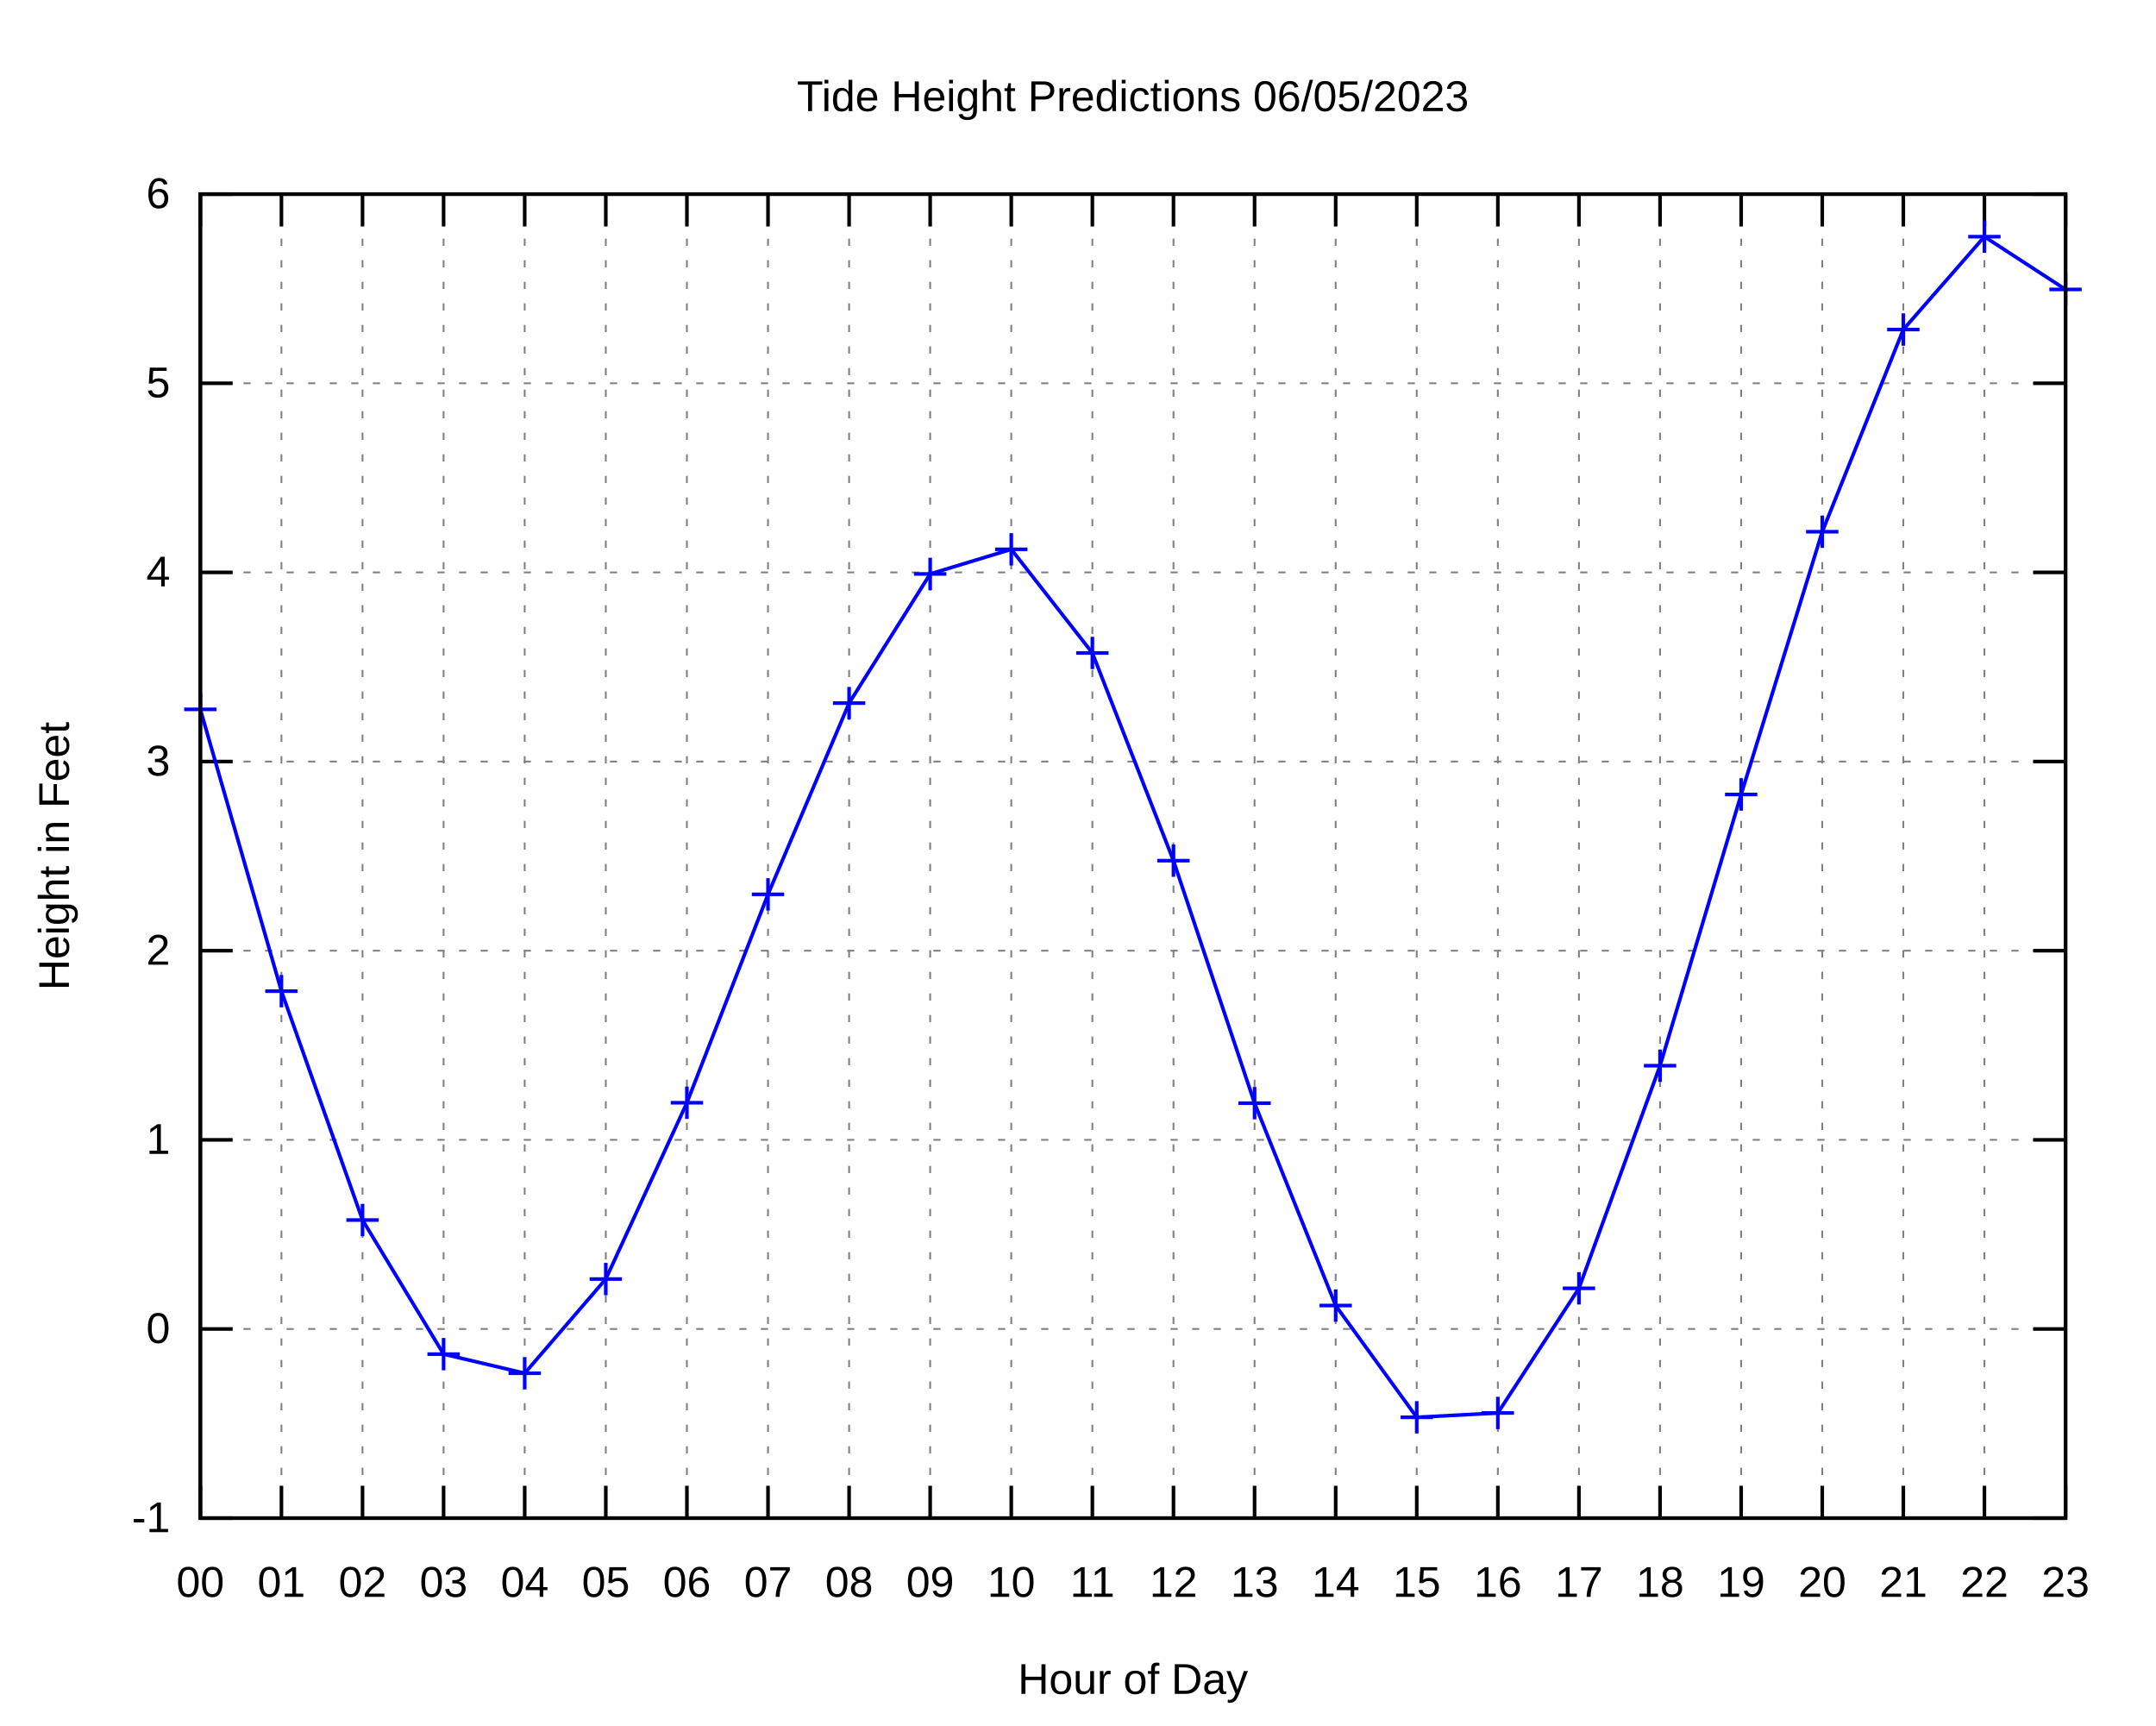
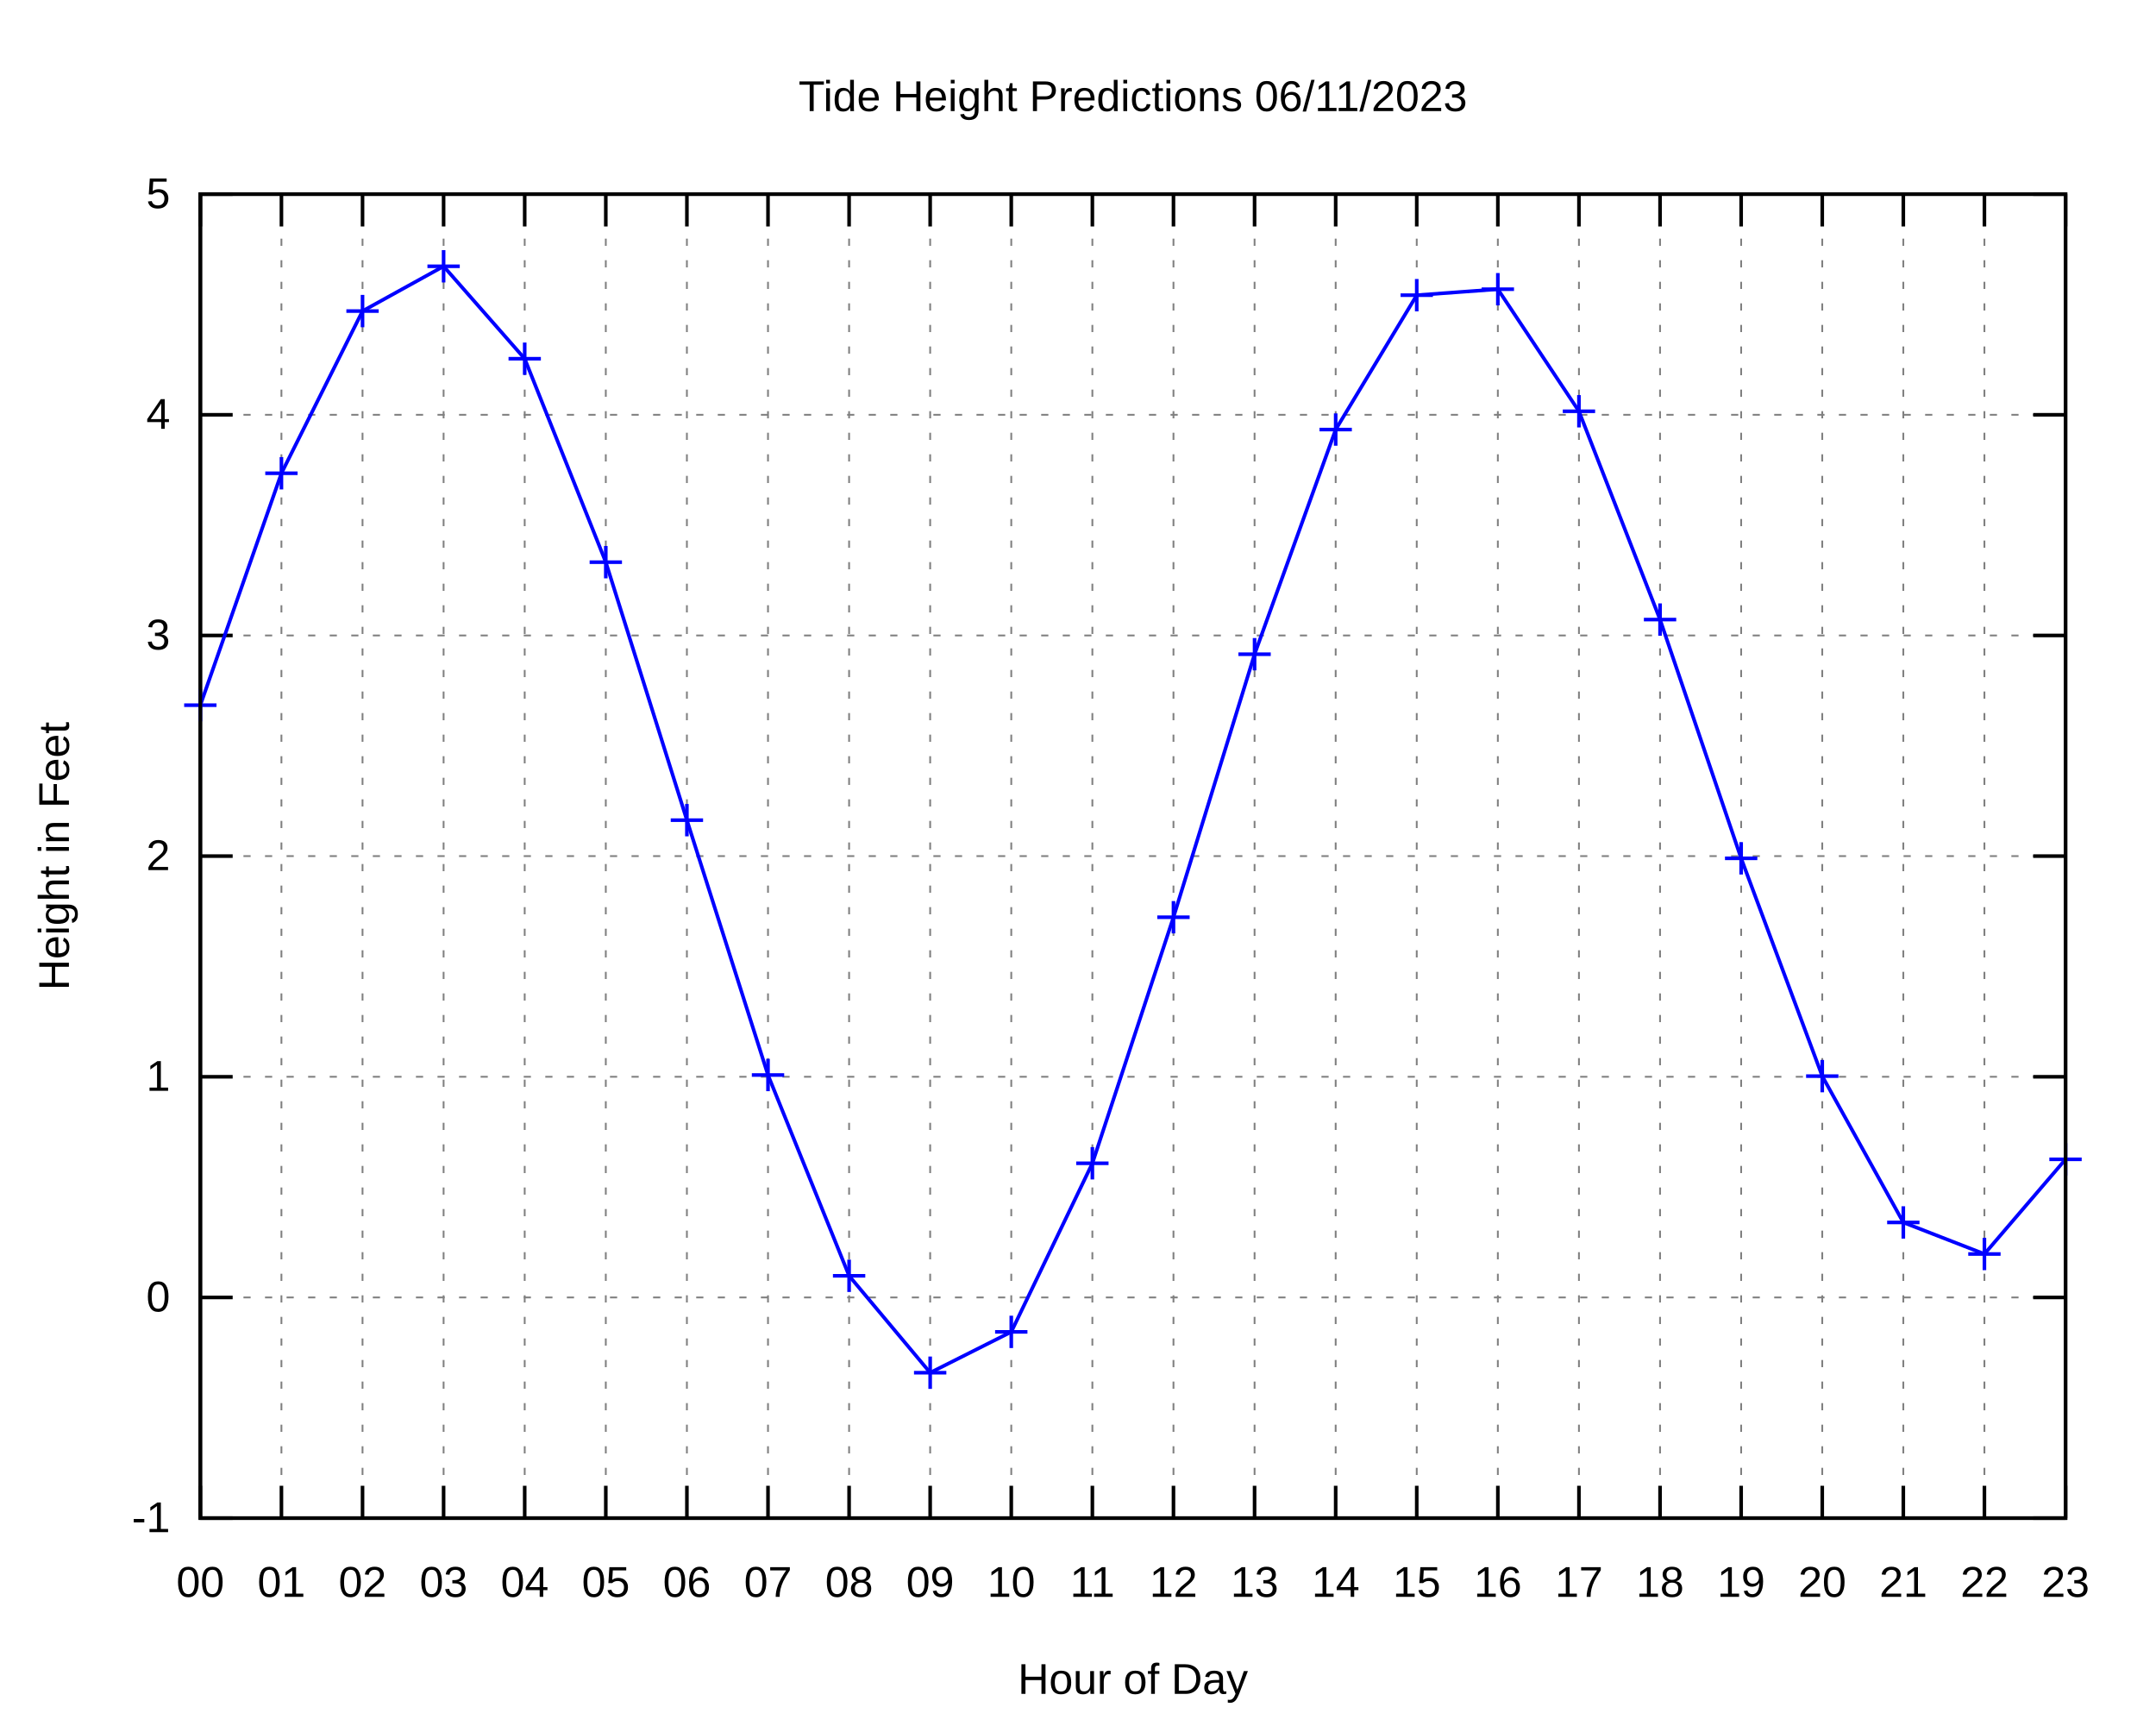
<svg xmlns="http://www.w3.org/2000/svg" xmlns:xlink="http://www.w3.org/1999/xlink" width="600" height="480" viewBox="0 0 600 480">
  <g id="gnuplot_canvas">
    <rect x="0" y="0" width="600" height="480" fill="none" />
    <defs>
      <circle id="gpDot" r="0.5" stroke-width="0.5" stroke="currentColor" />
      <path id="gpPt0" stroke-width="0.222" stroke="currentColor" d="M-1,0 h2 M0,-1 v2" />
      <path id="gpPt1" stroke-width="0.222" stroke="currentColor" d="M-1,-1 L1,1 M1,-1 L-1,1" />
      <path id="gpPt2" stroke-width="0.222" stroke="currentColor" d="M-1,0 L1,0 M0,-1 L0,1 M-1,-1 L1,1 M-1,1 L1,-1" />
      <rect id="gpPt3" stroke-width="0.222" stroke="currentColor" x="-1" y="-1" width="2" height="2" />
      <rect id="gpPt4" stroke-width="0.222" stroke="currentColor" fill="currentColor" x="-1" y="-1" width="2" height="2" />
      <circle id="gpPt5" stroke-width="0.222" stroke="currentColor" cx="0" cy="0" r="1" />
      <use xlink:href="#gpPt5" id="gpPt6" fill="currentColor" stroke="none" />
      <path id="gpPt7" stroke-width="0.222" stroke="currentColor" d="M0,-1.33 L-1.33,0.67 L1.33,0.67 z" />
      <use xlink:href="#gpPt7" id="gpPt8" fill="currentColor" stroke="none" />
      <use xlink:href="#gpPt7" id="gpPt9" stroke="currentColor" transform="rotate(180)" />
      <use xlink:href="#gpPt9" id="gpPt10" fill="currentColor" stroke="none" />
      <use xlink:href="#gpPt3" id="gpPt11" stroke="currentColor" transform="rotate(45)" />
      <use xlink:href="#gpPt11" id="gpPt12" fill="currentColor" stroke="none" />
      <path id="gpPt13" stroke-width="0.222" stroke="currentColor" d="M0,1.330 L1.265,0.411 L0.782,-1.067 L-0.782,-1.076 L-1.265,0.411 z" />
      <use xlink:href="#gpPt13" id="gpPt14" fill="currentColor" stroke="none" />
      <filter id="textbox" filterUnits="objectBoundingBox" x="0" y="0" height="1" width="1">
        <feFlood flood-color="white" flood-opacity="1" result="bgnd" />
        <feComposite in="SourceGraphic" in2="bgnd" operator="atop" />
      </filter>
      <filter id="greybox" filterUnits="objectBoundingBox" x="0" y="0" height="1" width="1">
        <feFlood flood-color="lightgrey" flood-opacity="1" result="grey" />
        <feComposite in="SourceGraphic" in2="grey" operator="atop" />
      </filter>
    </defs>
    <g fill="none" color="white" stroke="currentColor" stroke-width="1.00" stroke-linecap="butt" stroke-linejoin="miter">
</g>
    <g fill="none" color="black" stroke="currentColor" stroke-width="1.00" stroke-linecap="butt" stroke-linejoin="miter">
</g>
    <g fill="none" color="black" stroke="black" stroke-width="0.50" stroke-linecap="butt" stroke-linejoin="miter">
</g>
    <g fill="none" color="gray" stroke="currentColor" stroke-width="0.50" stroke-linecap="butt" stroke-linejoin="miter">
      <path stroke="gray" stroke-dasharray="2,4" class="gridline" d="M55.75,422.40 L574.82,422.40  " />
    </g>
    <g fill="none" color="gray" stroke="gray" stroke-width="1.00" stroke-linecap="butt" stroke-linejoin="miter">
</g>
    <g fill="none" color="black" stroke="currentColor" stroke-width="1.00" stroke-linecap="butt" stroke-linejoin="miter">
      <path stroke="black" d="M55.75,422.40 L64.75,422.40 M574.82,422.40 L565.82,422.40  " />
      <g transform="translate(47.36,426.30)" stroke="none" fill="black" font-family="Arial" font-size="12.00" text-anchor="end">
        <text>
          <tspan font-family="Arial">-1</tspan>
        </text>
      </g>
    </g>
    <g fill="none" color="black" stroke="currentColor" stroke-width="1.00" stroke-linecap="butt" stroke-linejoin="miter">
</g>
    <g fill="none" color="black" stroke="black" stroke-width="0.50" stroke-linecap="butt" stroke-linejoin="miter">
</g>
    <g fill="none" color="gray" stroke="currentColor" stroke-width="0.50" stroke-linecap="butt" stroke-linejoin="miter">
-       <path stroke="gray" stroke-dasharray="2,4" class="gridline" d="M55.75,369.77 L574.82,369.77  " />
-     </g>
-     <g fill="none" color="gray" stroke="gray" stroke-width="1.00" stroke-linecap="butt" stroke-linejoin="miter">
- </g>
-     <g fill="none" color="black" stroke="currentColor" stroke-width="1.00" stroke-linecap="butt" stroke-linejoin="miter">
-       <path stroke="black" d="M55.75,369.77 L64.75,369.77 M574.82,369.77 L565.82,369.77  " />
-       <g transform="translate(47.36,373.67)" stroke="none" fill="black" font-family="Arial" font-size="12.00" text-anchor="end">
+       <path stroke="gray" stroke-dasharray="2,4" class="gridline" d="M55.75,361.00 L574.82,361.00  " />
+     </g>
+     <g fill="none" color="gray" stroke="gray" stroke-width="1.00" stroke-linecap="butt" stroke-linejoin="miter">
+ </g>
+     <g fill="none" color="black" stroke="currentColor" stroke-width="1.00" stroke-linecap="butt" stroke-linejoin="miter">
+       <path stroke="black" d="M55.75,361.00 L64.75,361.00 M574.82,361.00 L565.82,361.00  " />
+       <g transform="translate(47.36,364.90)" stroke="none" fill="black" font-family="Arial" font-size="12.00" text-anchor="end">
        <text>
          <tspan font-family="Arial"> 0</tspan>
        </text>
      </g>
    </g>
    <g fill="none" color="black" stroke="currentColor" stroke-width="1.00" stroke-linecap="butt" stroke-linejoin="miter">
</g>
    <g fill="none" color="black" stroke="black" stroke-width="0.50" stroke-linecap="butt" stroke-linejoin="miter">
</g>
    <g fill="none" color="gray" stroke="currentColor" stroke-width="0.50" stroke-linecap="butt" stroke-linejoin="miter">
-       <path stroke="gray" stroke-dasharray="2,4" class="gridline" d="M55.75,317.15 L574.82,317.15  " />
-     </g>
-     <g fill="none" color="gray" stroke="gray" stroke-width="1.00" stroke-linecap="butt" stroke-linejoin="miter">
- </g>
-     <g fill="none" color="black" stroke="currentColor" stroke-width="1.00" stroke-linecap="butt" stroke-linejoin="miter">
-       <path stroke="black" d="M55.75,317.15 L64.75,317.15 M574.82,317.15 L565.82,317.15  " />
-       <g transform="translate(47.36,321.05)" stroke="none" fill="black" font-family="Arial" font-size="12.00" text-anchor="end">
+       <path stroke="gray" stroke-dasharray="2,4" class="gridline" d="M55.75,299.60 L574.82,299.60  " />
+     </g>
+     <g fill="none" color="gray" stroke="gray" stroke-width="1.00" stroke-linecap="butt" stroke-linejoin="miter">
+ </g>
+     <g fill="none" color="black" stroke="currentColor" stroke-width="1.00" stroke-linecap="butt" stroke-linejoin="miter">
+       <path stroke="black" d="M55.75,299.60 L64.75,299.60 M574.82,299.60 L565.82,299.60  " />
+       <g transform="translate(47.36,303.50)" stroke="none" fill="black" font-family="Arial" font-size="12.00" text-anchor="end">
        <text>
          <tspan font-family="Arial"> 1</tspan>
        </text>
      </g>
    </g>
    <g fill="none" color="black" stroke="currentColor" stroke-width="1.00" stroke-linecap="butt" stroke-linejoin="miter">
</g>
    <g fill="none" color="black" stroke="black" stroke-width="0.50" stroke-linecap="butt" stroke-linejoin="miter">
</g>
    <g fill="none" color="gray" stroke="currentColor" stroke-width="0.50" stroke-linecap="butt" stroke-linejoin="miter">
-       <path stroke="gray" stroke-dasharray="2,4" class="gridline" d="M55.75,264.52 L574.82,264.52  " />
-     </g>
-     <g fill="none" color="gray" stroke="gray" stroke-width="1.00" stroke-linecap="butt" stroke-linejoin="miter">
- </g>
-     <g fill="none" color="black" stroke="currentColor" stroke-width="1.00" stroke-linecap="butt" stroke-linejoin="miter">
-       <path stroke="black" d="M55.75,264.52 L64.75,264.52 M574.82,264.52 L565.82,264.52  " />
-       <g transform="translate(47.36,268.42)" stroke="none" fill="black" font-family="Arial" font-size="12.00" text-anchor="end">
+       <path stroke="gray" stroke-dasharray="2,4" class="gridline" d="M55.75,238.20 L574.82,238.20  " />
+     </g>
+     <g fill="none" color="gray" stroke="gray" stroke-width="1.00" stroke-linecap="butt" stroke-linejoin="miter">
+ </g>
+     <g fill="none" color="black" stroke="currentColor" stroke-width="1.00" stroke-linecap="butt" stroke-linejoin="miter">
+       <path stroke="black" d="M55.75,238.20 L64.75,238.20 M574.82,238.20 L565.82,238.20  " />
+       <g transform="translate(47.36,242.10)" stroke="none" fill="black" font-family="Arial" font-size="12.00" text-anchor="end">
        <text>
          <tspan font-family="Arial"> 2</tspan>
        </text>
      </g>
    </g>
    <g fill="none" color="black" stroke="currentColor" stroke-width="1.00" stroke-linecap="butt" stroke-linejoin="miter">
</g>
    <g fill="none" color="black" stroke="black" stroke-width="0.50" stroke-linecap="butt" stroke-linejoin="miter">
</g>
    <g fill="none" color="gray" stroke="currentColor" stroke-width="0.50" stroke-linecap="butt" stroke-linejoin="miter">
-       <path stroke="gray" stroke-dasharray="2,4" class="gridline" d="M55.75,211.89 L574.82,211.89  " />
-     </g>
-     <g fill="none" color="gray" stroke="gray" stroke-width="1.00" stroke-linecap="butt" stroke-linejoin="miter">
- </g>
-     <g fill="none" color="black" stroke="currentColor" stroke-width="1.00" stroke-linecap="butt" stroke-linejoin="miter">
-       <path stroke="black" d="M55.75,211.89 L64.75,211.89 M574.82,211.89 L565.82,211.89  " />
-       <g transform="translate(47.36,215.79)" stroke="none" fill="black" font-family="Arial" font-size="12.00" text-anchor="end">
+       <path stroke="gray" stroke-dasharray="2,4" class="gridline" d="M55.75,176.81 L574.82,176.81  " />
+     </g>
+     <g fill="none" color="gray" stroke="gray" stroke-width="1.00" stroke-linecap="butt" stroke-linejoin="miter">
+ </g>
+     <g fill="none" color="black" stroke="currentColor" stroke-width="1.00" stroke-linecap="butt" stroke-linejoin="miter">
+       <path stroke="black" d="M55.75,176.81 L64.75,176.81 M574.82,176.81 L565.82,176.81  " />
+       <g transform="translate(47.36,180.71)" stroke="none" fill="black" font-family="Arial" font-size="12.00" text-anchor="end">
        <text>
          <tspan font-family="Arial"> 3</tspan>
        </text>
      </g>
    </g>
    <g fill="none" color="black" stroke="currentColor" stroke-width="1.00" stroke-linecap="butt" stroke-linejoin="miter">
</g>
    <g fill="none" color="black" stroke="black" stroke-width="0.50" stroke-linecap="butt" stroke-linejoin="miter">
</g>
    <g fill="none" color="gray" stroke="currentColor" stroke-width="0.50" stroke-linecap="butt" stroke-linejoin="miter">
-       <path stroke="gray" stroke-dasharray="2,4" class="gridline" d="M55.75,159.26 L574.82,159.26  " />
-     </g>
-     <g fill="none" color="gray" stroke="gray" stroke-width="1.00" stroke-linecap="butt" stroke-linejoin="miter">
- </g>
-     <g fill="none" color="black" stroke="currentColor" stroke-width="1.00" stroke-linecap="butt" stroke-linejoin="miter">
-       <path stroke="black" d="M55.75,159.26 L64.75,159.26 M574.82,159.26 L565.82,159.26  " />
-       <g transform="translate(47.36,163.16)" stroke="none" fill="black" font-family="Arial" font-size="12.00" text-anchor="end">
+       <path stroke="gray" stroke-dasharray="2,4" class="gridline" d="M55.75,115.41 L574.82,115.41  " />
+     </g>
+     <g fill="none" color="gray" stroke="gray" stroke-width="1.00" stroke-linecap="butt" stroke-linejoin="miter">
+ </g>
+     <g fill="none" color="black" stroke="currentColor" stroke-width="1.00" stroke-linecap="butt" stroke-linejoin="miter">
+       <path stroke="black" d="M55.75,115.41 L64.75,115.41 M574.82,115.41 L565.82,115.41  " />
+       <g transform="translate(47.36,119.31)" stroke="none" fill="black" font-family="Arial" font-size="12.00" text-anchor="end">
        <text>
          <tspan font-family="Arial"> 4</tspan>
-         </text>
-       </g>
-     </g>
-     <g fill="none" color="black" stroke="currentColor" stroke-width="1.00" stroke-linecap="butt" stroke-linejoin="miter">
- </g>
-     <g fill="none" color="black" stroke="black" stroke-width="0.50" stroke-linecap="butt" stroke-linejoin="miter">
- </g>
-     <g fill="none" color="gray" stroke="currentColor" stroke-width="0.50" stroke-linecap="butt" stroke-linejoin="miter">
-       <path stroke="gray" stroke-dasharray="2,4" class="gridline" d="M55.75,106.64 L574.82,106.64  " />
-     </g>
-     <g fill="none" color="gray" stroke="gray" stroke-width="1.00" stroke-linecap="butt" stroke-linejoin="miter">
- </g>
-     <g fill="none" color="black" stroke="currentColor" stroke-width="1.00" stroke-linecap="butt" stroke-linejoin="miter">
-       <path stroke="black" d="M55.75,106.64 L64.75,106.64 M574.82,106.64 L565.82,106.64  " />
-       <g transform="translate(47.36,110.54)" stroke="none" fill="black" font-family="Arial" font-size="12.00" text-anchor="end">
-         <text>
-           <tspan font-family="Arial"> 5</tspan>
        </text>
      </g>
    </g>
    <g fill="none" color="black" stroke="currentColor" stroke-width="1.00" stroke-linecap="butt" stroke-linejoin="miter">
</g>
    <g fill="none" color="black" stroke="black" stroke-width="0.50" stroke-linecap="butt" stroke-linejoin="miter">
</g>
    <g fill="none" color="gray" stroke="currentColor" stroke-width="0.50" stroke-linecap="butt" stroke-linejoin="miter">
      <path stroke="gray" stroke-dasharray="2,4" class="gridline" d="M55.75,54.01 L574.82,54.01  " />
    </g>
    <g fill="none" color="gray" stroke="gray" stroke-width="1.00" stroke-linecap="butt" stroke-linejoin="miter">
</g>
    <g fill="none" color="black" stroke="currentColor" stroke-width="1.00" stroke-linecap="butt" stroke-linejoin="miter">
      <path stroke="black" d="M55.75,54.01 L64.75,54.01 M574.82,54.01 L565.82,54.01  " />
      <g transform="translate(47.36,57.91)" stroke="none" fill="black" font-family="Arial" font-size="12.00" text-anchor="end">
        <text>
-           <tspan font-family="Arial"> 6</tspan>
+           <tspan font-family="Arial"> 5</tspan>
        </text>
      </g>
    </g>
    <g fill="none" color="black" stroke="currentColor" stroke-width="1.00" stroke-linecap="butt" stroke-linejoin="miter">
</g>
    <g fill="none" color="black" stroke="black" stroke-width="0.50" stroke-linecap="butt" stroke-linejoin="miter">
</g>
    <g fill="none" color="gray" stroke="currentColor" stroke-width="0.50" stroke-linecap="butt" stroke-linejoin="miter">
      <path stroke="gray" stroke-dasharray="2,4" class="gridline" d="M55.75,422.40 L55.75,54.01  " />
    </g>
    <g fill="none" color="gray" stroke="gray" stroke-width="1.00" stroke-linecap="butt" stroke-linejoin="miter">
</g>
    <g fill="none" color="black" stroke="currentColor" stroke-width="1.00" stroke-linecap="butt" stroke-linejoin="miter">
      <path stroke="black" d="M55.75,422.40 L55.75,413.40 M55.75,54.01 L55.75,63.01  " />
      <g transform="translate(55.75,444.30)" stroke="none" fill="black" font-family="Arial" font-size="12.00" text-anchor="middle">
        <text>
          <tspan font-family="Arial">00</tspan>
        </text>
      </g>
    </g>
    <g fill="none" color="black" stroke="currentColor" stroke-width="1.00" stroke-linecap="butt" stroke-linejoin="miter">
</g>
    <g fill="none" color="black" stroke="black" stroke-width="0.50" stroke-linecap="butt" stroke-linejoin="miter">
</g>
    <g fill="none" color="gray" stroke="currentColor" stroke-width="0.50" stroke-linecap="butt" stroke-linejoin="miter">
      <path stroke="gray" stroke-dasharray="2,4" class="gridline" d="M78.32,422.40 L78.32,54.01  " />
    </g>
    <g fill="none" color="gray" stroke="gray" stroke-width="1.00" stroke-linecap="butt" stroke-linejoin="miter">
</g>
    <g fill="none" color="black" stroke="currentColor" stroke-width="1.00" stroke-linecap="butt" stroke-linejoin="miter">
      <path stroke="black" d="M78.32,422.40 L78.32,413.40 M78.32,54.01 L78.32,63.01  " />
      <g transform="translate(78.32,444.30)" stroke="none" fill="black" font-family="Arial" font-size="12.00" text-anchor="middle">
        <text>
          <tspan font-family="Arial">01</tspan>
        </text>
      </g>
    </g>
    <g fill="none" color="black" stroke="currentColor" stroke-width="1.00" stroke-linecap="butt" stroke-linejoin="miter">
</g>
    <g fill="none" color="black" stroke="black" stroke-width="0.50" stroke-linecap="butt" stroke-linejoin="miter">
</g>
    <g fill="none" color="gray" stroke="currentColor" stroke-width="0.50" stroke-linecap="butt" stroke-linejoin="miter">
      <path stroke="gray" stroke-dasharray="2,4" class="gridline" d="M100.89,422.40 L100.89,54.01  " />
    </g>
    <g fill="none" color="gray" stroke="gray" stroke-width="1.00" stroke-linecap="butt" stroke-linejoin="miter">
</g>
    <g fill="none" color="black" stroke="currentColor" stroke-width="1.00" stroke-linecap="butt" stroke-linejoin="miter">
      <path stroke="black" d="M100.89,422.40 L100.89,413.40 M100.89,54.01 L100.89,63.01  " />
      <g transform="translate(100.89,444.30)" stroke="none" fill="black" font-family="Arial" font-size="12.00" text-anchor="middle">
        <text>
          <tspan font-family="Arial">02</tspan>
        </text>
      </g>
    </g>
    <g fill="none" color="black" stroke="currentColor" stroke-width="1.00" stroke-linecap="butt" stroke-linejoin="miter">
</g>
    <g fill="none" color="black" stroke="black" stroke-width="0.50" stroke-linecap="butt" stroke-linejoin="miter">
</g>
    <g fill="none" color="gray" stroke="currentColor" stroke-width="0.50" stroke-linecap="butt" stroke-linejoin="miter">
      <path stroke="gray" stroke-dasharray="2,4" class="gridline" d="M123.45,422.40 L123.45,54.01  " />
    </g>
    <g fill="none" color="gray" stroke="gray" stroke-width="1.00" stroke-linecap="butt" stroke-linejoin="miter">
</g>
    <g fill="none" color="black" stroke="currentColor" stroke-width="1.00" stroke-linecap="butt" stroke-linejoin="miter">
      <path stroke="black" d="M123.45,422.40 L123.45,413.40 M123.45,54.01 L123.45,63.01  " />
      <g transform="translate(123.45,444.30)" stroke="none" fill="black" font-family="Arial" font-size="12.00" text-anchor="middle">
        <text>
          <tspan font-family="Arial">03</tspan>
        </text>
      </g>
    </g>
    <g fill="none" color="black" stroke="currentColor" stroke-width="1.00" stroke-linecap="butt" stroke-linejoin="miter">
</g>
    <g fill="none" color="black" stroke="black" stroke-width="0.50" stroke-linecap="butt" stroke-linejoin="miter">
</g>
    <g fill="none" color="gray" stroke="currentColor" stroke-width="0.50" stroke-linecap="butt" stroke-linejoin="miter">
      <path stroke="gray" stroke-dasharray="2,4" class="gridline" d="M146.02,422.40 L146.02,54.01  " />
    </g>
    <g fill="none" color="gray" stroke="gray" stroke-width="1.00" stroke-linecap="butt" stroke-linejoin="miter">
</g>
    <g fill="none" color="black" stroke="currentColor" stroke-width="1.00" stroke-linecap="butt" stroke-linejoin="miter">
      <path stroke="black" d="M146.02,422.40 L146.02,413.40 M146.02,54.01 L146.02,63.01  " />
      <g transform="translate(146.02,444.30)" stroke="none" fill="black" font-family="Arial" font-size="12.00" text-anchor="middle">
        <text>
          <tspan font-family="Arial">04</tspan>
        </text>
      </g>
    </g>
    <g fill="none" color="black" stroke="currentColor" stroke-width="1.00" stroke-linecap="butt" stroke-linejoin="miter">
</g>
    <g fill="none" color="black" stroke="black" stroke-width="0.50" stroke-linecap="butt" stroke-linejoin="miter">
</g>
    <g fill="none" color="gray" stroke="currentColor" stroke-width="0.50" stroke-linecap="butt" stroke-linejoin="miter">
      <path stroke="gray" stroke-dasharray="2,4" class="gridline" d="M168.59,422.40 L168.59,54.01  " />
    </g>
    <g fill="none" color="gray" stroke="gray" stroke-width="1.00" stroke-linecap="butt" stroke-linejoin="miter">
</g>
    <g fill="none" color="black" stroke="currentColor" stroke-width="1.00" stroke-linecap="butt" stroke-linejoin="miter">
      <path stroke="black" d="M168.59,422.40 L168.59,413.40 M168.59,54.01 L168.59,63.01  " />
      <g transform="translate(168.59,444.30)" stroke="none" fill="black" font-family="Arial" font-size="12.00" text-anchor="middle">
        <text>
          <tspan font-family="Arial">05</tspan>
        </text>
      </g>
    </g>
    <g fill="none" color="black" stroke="currentColor" stroke-width="1.00" stroke-linecap="butt" stroke-linejoin="miter">
</g>
    <g fill="none" color="black" stroke="black" stroke-width="0.50" stroke-linecap="butt" stroke-linejoin="miter">
</g>
    <g fill="none" color="gray" stroke="currentColor" stroke-width="0.50" stroke-linecap="butt" stroke-linejoin="miter">
      <path stroke="gray" stroke-dasharray="2,4" class="gridline" d="M191.16,422.40 L191.16,54.01  " />
    </g>
    <g fill="none" color="gray" stroke="gray" stroke-width="1.00" stroke-linecap="butt" stroke-linejoin="miter">
</g>
    <g fill="none" color="black" stroke="currentColor" stroke-width="1.00" stroke-linecap="butt" stroke-linejoin="miter">
      <path stroke="black" d="M191.16,422.40 L191.16,413.40 M191.16,54.01 L191.16,63.01  " />
      <g transform="translate(191.16,444.30)" stroke="none" fill="black" font-family="Arial" font-size="12.00" text-anchor="middle">
        <text>
          <tspan font-family="Arial">06</tspan>
        </text>
      </g>
    </g>
    <g fill="none" color="black" stroke="currentColor" stroke-width="1.00" stroke-linecap="butt" stroke-linejoin="miter">
</g>
    <g fill="none" color="black" stroke="black" stroke-width="0.50" stroke-linecap="butt" stroke-linejoin="miter">
</g>
    <g fill="none" color="gray" stroke="currentColor" stroke-width="0.50" stroke-linecap="butt" stroke-linejoin="miter">
      <path stroke="gray" stroke-dasharray="2,4" class="gridline" d="M213.73,422.40 L213.73,54.01  " />
    </g>
    <g fill="none" color="gray" stroke="gray" stroke-width="1.00" stroke-linecap="butt" stroke-linejoin="miter">
</g>
    <g fill="none" color="black" stroke="currentColor" stroke-width="1.00" stroke-linecap="butt" stroke-linejoin="miter">
      <path stroke="black" d="M213.73,422.40 L213.73,413.40 M213.73,54.01 L213.73,63.01  " />
      <g transform="translate(213.73,444.30)" stroke="none" fill="black" font-family="Arial" font-size="12.00" text-anchor="middle">
        <text>
          <tspan font-family="Arial">07</tspan>
        </text>
      </g>
    </g>
    <g fill="none" color="black" stroke="currentColor" stroke-width="1.00" stroke-linecap="butt" stroke-linejoin="miter">
</g>
    <g fill="none" color="black" stroke="black" stroke-width="0.50" stroke-linecap="butt" stroke-linejoin="miter">
</g>
    <g fill="none" color="gray" stroke="currentColor" stroke-width="0.50" stroke-linecap="butt" stroke-linejoin="miter">
      <path stroke="gray" stroke-dasharray="2,4" class="gridline" d="M236.30,422.40 L236.30,54.01  " />
    </g>
    <g fill="none" color="gray" stroke="gray" stroke-width="1.00" stroke-linecap="butt" stroke-linejoin="miter">
</g>
    <g fill="none" color="black" stroke="currentColor" stroke-width="1.00" stroke-linecap="butt" stroke-linejoin="miter">
      <path stroke="black" d="M236.30,422.40 L236.30,413.40 M236.30,54.01 L236.30,63.01  " />
      <g transform="translate(236.30,444.30)" stroke="none" fill="black" font-family="Arial" font-size="12.00" text-anchor="middle">
        <text>
          <tspan font-family="Arial">08</tspan>
        </text>
      </g>
    </g>
    <g fill="none" color="black" stroke="currentColor" stroke-width="1.00" stroke-linecap="butt" stroke-linejoin="miter">
</g>
    <g fill="none" color="black" stroke="black" stroke-width="0.50" stroke-linecap="butt" stroke-linejoin="miter">
</g>
    <g fill="none" color="gray" stroke="currentColor" stroke-width="0.50" stroke-linecap="butt" stroke-linejoin="miter">
      <path stroke="gray" stroke-dasharray="2,4" class="gridline" d="M258.86,422.40 L258.86,54.01  " />
    </g>
    <g fill="none" color="gray" stroke="gray" stroke-width="1.00" stroke-linecap="butt" stroke-linejoin="miter">
</g>
    <g fill="none" color="black" stroke="currentColor" stroke-width="1.00" stroke-linecap="butt" stroke-linejoin="miter">
      <path stroke="black" d="M258.86,422.40 L258.86,413.40 M258.86,54.01 L258.86,63.01  " />
      <g transform="translate(258.86,444.30)" stroke="none" fill="black" font-family="Arial" font-size="12.00" text-anchor="middle">
        <text>
          <tspan font-family="Arial">09</tspan>
        </text>
      </g>
    </g>
    <g fill="none" color="black" stroke="currentColor" stroke-width="1.00" stroke-linecap="butt" stroke-linejoin="miter">
</g>
    <g fill="none" color="black" stroke="black" stroke-width="0.50" stroke-linecap="butt" stroke-linejoin="miter">
</g>
    <g fill="none" color="gray" stroke="currentColor" stroke-width="0.50" stroke-linecap="butt" stroke-linejoin="miter">
      <path stroke="gray" stroke-dasharray="2,4" class="gridline" d="M281.43,422.40 L281.43,54.01  " />
    </g>
    <g fill="none" color="gray" stroke="gray" stroke-width="1.00" stroke-linecap="butt" stroke-linejoin="miter">
</g>
    <g fill="none" color="black" stroke="currentColor" stroke-width="1.00" stroke-linecap="butt" stroke-linejoin="miter">
      <path stroke="black" d="M281.43,422.40 L281.43,413.40 M281.43,54.01 L281.43,63.01  " />
      <g transform="translate(281.43,444.30)" stroke="none" fill="black" font-family="Arial" font-size="12.00" text-anchor="middle">
        <text>
          <tspan font-family="Arial">10</tspan>
        </text>
      </g>
    </g>
    <g fill="none" color="black" stroke="currentColor" stroke-width="1.00" stroke-linecap="butt" stroke-linejoin="miter">
</g>
    <g fill="none" color="black" stroke="black" stroke-width="0.50" stroke-linecap="butt" stroke-linejoin="miter">
</g>
    <g fill="none" color="gray" stroke="currentColor" stroke-width="0.50" stroke-linecap="butt" stroke-linejoin="miter">
      <path stroke="gray" stroke-dasharray="2,4" class="gridline" d="M304.00,422.40 L304.00,54.01  " />
    </g>
    <g fill="none" color="gray" stroke="gray" stroke-width="1.00" stroke-linecap="butt" stroke-linejoin="miter">
</g>
    <g fill="none" color="black" stroke="currentColor" stroke-width="1.00" stroke-linecap="butt" stroke-linejoin="miter">
      <path stroke="black" d="M304.00,422.40 L304.00,413.40 M304.00,54.01 L304.00,63.01  " />
      <g transform="translate(304.00,444.30)" stroke="none" fill="black" font-family="Arial" font-size="12.00" text-anchor="middle">
        <text>
          <tspan font-family="Arial">11</tspan>
        </text>
      </g>
    </g>
    <g fill="none" color="black" stroke="currentColor" stroke-width="1.00" stroke-linecap="butt" stroke-linejoin="miter">
</g>
    <g fill="none" color="black" stroke="black" stroke-width="0.50" stroke-linecap="butt" stroke-linejoin="miter">
</g>
    <g fill="none" color="gray" stroke="currentColor" stroke-width="0.50" stroke-linecap="butt" stroke-linejoin="miter">
      <path stroke="gray" stroke-dasharray="2,4" class="gridline" d="M326.57,422.40 L326.57,54.01  " />
    </g>
    <g fill="none" color="gray" stroke="gray" stroke-width="1.00" stroke-linecap="butt" stroke-linejoin="miter">
</g>
    <g fill="none" color="black" stroke="currentColor" stroke-width="1.00" stroke-linecap="butt" stroke-linejoin="miter">
      <path stroke="black" d="M326.57,422.40 L326.57,413.40 M326.57,54.01 L326.57,63.01  " />
      <g transform="translate(326.57,444.30)" stroke="none" fill="black" font-family="Arial" font-size="12.00" text-anchor="middle">
        <text>
          <tspan font-family="Arial">12</tspan>
        </text>
      </g>
    </g>
    <g fill="none" color="black" stroke="currentColor" stroke-width="1.00" stroke-linecap="butt" stroke-linejoin="miter">
</g>
    <g fill="none" color="black" stroke="black" stroke-width="0.50" stroke-linecap="butt" stroke-linejoin="miter">
</g>
    <g fill="none" color="gray" stroke="currentColor" stroke-width="0.50" stroke-linecap="butt" stroke-linejoin="miter">
      <path stroke="gray" stroke-dasharray="2,4" class="gridline" d="M349.14,422.40 L349.14,54.01  " />
    </g>
    <g fill="none" color="gray" stroke="gray" stroke-width="1.00" stroke-linecap="butt" stroke-linejoin="miter">
</g>
    <g fill="none" color="black" stroke="currentColor" stroke-width="1.00" stroke-linecap="butt" stroke-linejoin="miter">
      <path stroke="black" d="M349.14,422.40 L349.14,413.40 M349.14,54.01 L349.14,63.01  " />
      <g transform="translate(349.14,444.30)" stroke="none" fill="black" font-family="Arial" font-size="12.00" text-anchor="middle">
        <text>
          <tspan font-family="Arial">13</tspan>
        </text>
      </g>
    </g>
    <g fill="none" color="black" stroke="currentColor" stroke-width="1.00" stroke-linecap="butt" stroke-linejoin="miter">
</g>
    <g fill="none" color="black" stroke="black" stroke-width="0.50" stroke-linecap="butt" stroke-linejoin="miter">
</g>
    <g fill="none" color="gray" stroke="currentColor" stroke-width="0.50" stroke-linecap="butt" stroke-linejoin="miter">
      <path stroke="gray" stroke-dasharray="2,4" class="gridline" d="M371.71,422.40 L371.71,54.01  " />
    </g>
    <g fill="none" color="gray" stroke="gray" stroke-width="1.00" stroke-linecap="butt" stroke-linejoin="miter">
</g>
    <g fill="none" color="black" stroke="currentColor" stroke-width="1.00" stroke-linecap="butt" stroke-linejoin="miter">
      <path stroke="black" d="M371.71,422.40 L371.71,413.40 M371.71,54.01 L371.71,63.01  " />
      <g transform="translate(371.71,444.30)" stroke="none" fill="black" font-family="Arial" font-size="12.00" text-anchor="middle">
        <text>
          <tspan font-family="Arial">14</tspan>
        </text>
      </g>
    </g>
    <g fill="none" color="black" stroke="currentColor" stroke-width="1.00" stroke-linecap="butt" stroke-linejoin="miter">
</g>
    <g fill="none" color="black" stroke="black" stroke-width="0.50" stroke-linecap="butt" stroke-linejoin="miter">
</g>
    <g fill="none" color="gray" stroke="currentColor" stroke-width="0.50" stroke-linecap="butt" stroke-linejoin="miter">
      <path stroke="gray" stroke-dasharray="2,4" class="gridline" d="M394.27,422.40 L394.27,54.01  " />
    </g>
    <g fill="none" color="gray" stroke="gray" stroke-width="1.00" stroke-linecap="butt" stroke-linejoin="miter">
</g>
    <g fill="none" color="black" stroke="currentColor" stroke-width="1.00" stroke-linecap="butt" stroke-linejoin="miter">
      <path stroke="black" d="M394.27,422.40 L394.27,413.40 M394.27,54.01 L394.27,63.01  " />
      <g transform="translate(394.27,444.30)" stroke="none" fill="black" font-family="Arial" font-size="12.00" text-anchor="middle">
        <text>
          <tspan font-family="Arial">15</tspan>
        </text>
      </g>
    </g>
    <g fill="none" color="black" stroke="currentColor" stroke-width="1.00" stroke-linecap="butt" stroke-linejoin="miter">
</g>
    <g fill="none" color="black" stroke="black" stroke-width="0.50" stroke-linecap="butt" stroke-linejoin="miter">
</g>
    <g fill="none" color="gray" stroke="currentColor" stroke-width="0.50" stroke-linecap="butt" stroke-linejoin="miter">
      <path stroke="gray" stroke-dasharray="2,4" class="gridline" d="M416.84,422.40 L416.84,54.01  " />
    </g>
    <g fill="none" color="gray" stroke="gray" stroke-width="1.00" stroke-linecap="butt" stroke-linejoin="miter">
</g>
    <g fill="none" color="black" stroke="currentColor" stroke-width="1.00" stroke-linecap="butt" stroke-linejoin="miter">
      <path stroke="black" d="M416.84,422.40 L416.84,413.40 M416.84,54.01 L416.84,63.01  " />
      <g transform="translate(416.84,444.30)" stroke="none" fill="black" font-family="Arial" font-size="12.00" text-anchor="middle">
        <text>
          <tspan font-family="Arial">16</tspan>
        </text>
      </g>
    </g>
    <g fill="none" color="black" stroke="currentColor" stroke-width="1.00" stroke-linecap="butt" stroke-linejoin="miter">
</g>
    <g fill="none" color="black" stroke="black" stroke-width="0.50" stroke-linecap="butt" stroke-linejoin="miter">
</g>
    <g fill="none" color="gray" stroke="currentColor" stroke-width="0.50" stroke-linecap="butt" stroke-linejoin="miter">
      <path stroke="gray" stroke-dasharray="2,4" class="gridline" d="M439.41,422.40 L439.41,54.01  " />
    </g>
    <g fill="none" color="gray" stroke="gray" stroke-width="1.00" stroke-linecap="butt" stroke-linejoin="miter">
</g>
    <g fill="none" color="black" stroke="currentColor" stroke-width="1.00" stroke-linecap="butt" stroke-linejoin="miter">
      <path stroke="black" d="M439.41,422.40 L439.41,413.40 M439.41,54.01 L439.41,63.01  " />
      <g transform="translate(439.41,444.30)" stroke="none" fill="black" font-family="Arial" font-size="12.00" text-anchor="middle">
        <text>
          <tspan font-family="Arial">17</tspan>
        </text>
      </g>
    </g>
    <g fill="none" color="black" stroke="currentColor" stroke-width="1.00" stroke-linecap="butt" stroke-linejoin="miter">
</g>
    <g fill="none" color="black" stroke="black" stroke-width="0.50" stroke-linecap="butt" stroke-linejoin="miter">
</g>
    <g fill="none" color="gray" stroke="currentColor" stroke-width="0.50" stroke-linecap="butt" stroke-linejoin="miter">
      <path stroke="gray" stroke-dasharray="2,4" class="gridline" d="M461.98,422.40 L461.98,54.01  " />
    </g>
    <g fill="none" color="gray" stroke="gray" stroke-width="1.00" stroke-linecap="butt" stroke-linejoin="miter">
</g>
    <g fill="none" color="black" stroke="currentColor" stroke-width="1.00" stroke-linecap="butt" stroke-linejoin="miter">
      <path stroke="black" d="M461.98,422.40 L461.98,413.40 M461.98,54.01 L461.98,63.01  " />
      <g transform="translate(461.98,444.30)" stroke="none" fill="black" font-family="Arial" font-size="12.00" text-anchor="middle">
        <text>
          <tspan font-family="Arial">18</tspan>
        </text>
      </g>
    </g>
    <g fill="none" color="black" stroke="currentColor" stroke-width="1.00" stroke-linecap="butt" stroke-linejoin="miter">
</g>
    <g fill="none" color="black" stroke="black" stroke-width="0.50" stroke-linecap="butt" stroke-linejoin="miter">
</g>
    <g fill="none" color="gray" stroke="currentColor" stroke-width="0.50" stroke-linecap="butt" stroke-linejoin="miter">
      <path stroke="gray" stroke-dasharray="2,4" class="gridline" d="M484.55,422.40 L484.55,54.01  " />
    </g>
    <g fill="none" color="gray" stroke="gray" stroke-width="1.00" stroke-linecap="butt" stroke-linejoin="miter">
</g>
    <g fill="none" color="black" stroke="currentColor" stroke-width="1.00" stroke-linecap="butt" stroke-linejoin="miter">
      <path stroke="black" d="M484.55,422.40 L484.55,413.40 M484.55,54.01 L484.55,63.01  " />
      <g transform="translate(484.55,444.30)" stroke="none" fill="black" font-family="Arial" font-size="12.00" text-anchor="middle">
        <text>
          <tspan font-family="Arial">19</tspan>
        </text>
      </g>
    </g>
    <g fill="none" color="black" stroke="currentColor" stroke-width="1.00" stroke-linecap="butt" stroke-linejoin="miter">
</g>
    <g fill="none" color="black" stroke="black" stroke-width="0.50" stroke-linecap="butt" stroke-linejoin="miter">
</g>
    <g fill="none" color="gray" stroke="currentColor" stroke-width="0.50" stroke-linecap="butt" stroke-linejoin="miter">
      <path stroke="gray" stroke-dasharray="2,4" class="gridline" d="M507.12,422.40 L507.12,63.01 L507.12,54.01  " />
    </g>
    <g fill="none" color="gray" stroke="gray" stroke-width="1.00" stroke-linecap="butt" stroke-linejoin="miter">
</g>
    <g fill="none" color="black" stroke="currentColor" stroke-width="1.00" stroke-linecap="butt" stroke-linejoin="miter">
      <path stroke="black" d="M507.12,422.40 L507.12,413.40 M507.12,54.01 L507.12,63.01  " />
      <g transform="translate(507.12,444.30)" stroke="none" fill="black" font-family="Arial" font-size="12.00" text-anchor="middle">
        <text>
          <tspan font-family="Arial">20</tspan>
        </text>
      </g>
    </g>
    <g fill="none" color="black" stroke="currentColor" stroke-width="1.00" stroke-linecap="butt" stroke-linejoin="miter">
</g>
    <g fill="none" color="black" stroke="black" stroke-width="0.50" stroke-linecap="butt" stroke-linejoin="miter">
</g>
    <g fill="none" color="gray" stroke="currentColor" stroke-width="0.50" stroke-linecap="butt" stroke-linejoin="miter">
      <path stroke="gray" stroke-dasharray="2,4" class="gridline" d="M529.68,422.40 L529.68,63.01 L529.68,54.01  " />
    </g>
    <g fill="none" color="gray" stroke="gray" stroke-width="1.00" stroke-linecap="butt" stroke-linejoin="miter">
</g>
    <g fill="none" color="black" stroke="currentColor" stroke-width="1.00" stroke-linecap="butt" stroke-linejoin="miter">
      <path stroke="black" d="M529.68,422.40 L529.68,413.40 M529.68,54.01 L529.68,63.01  " />
      <g transform="translate(529.68,444.30)" stroke="none" fill="black" font-family="Arial" font-size="12.00" text-anchor="middle">
        <text>
          <tspan font-family="Arial">21</tspan>
        </text>
      </g>
    </g>
    <g fill="none" color="black" stroke="currentColor" stroke-width="1.00" stroke-linecap="butt" stroke-linejoin="miter">
</g>
    <g fill="none" color="black" stroke="black" stroke-width="0.50" stroke-linecap="butt" stroke-linejoin="miter">
</g>
    <g fill="none" color="gray" stroke="currentColor" stroke-width="0.50" stroke-linecap="butt" stroke-linejoin="miter">
      <path stroke="gray" stroke-dasharray="2,4" class="gridline" d="M552.25,422.40 L552.25,63.01 L552.25,54.01  " />
    </g>
    <g fill="none" color="gray" stroke="gray" stroke-width="1.00" stroke-linecap="butt" stroke-linejoin="miter">
</g>
    <g fill="none" color="black" stroke="currentColor" stroke-width="1.00" stroke-linecap="butt" stroke-linejoin="miter">
      <path stroke="black" d="M552.25,422.40 L552.25,413.40 M552.25,54.01 L552.25,63.01  " />
      <g transform="translate(552.25,444.30)" stroke="none" fill="black" font-family="Arial" font-size="12.00" text-anchor="middle">
        <text>
          <tspan font-family="Arial">22</tspan>
        </text>
      </g>
    </g>
    <g fill="none" color="black" stroke="currentColor" stroke-width="1.00" stroke-linecap="butt" stroke-linejoin="miter">
</g>
    <g fill="none" color="black" stroke="black" stroke-width="0.50" stroke-linecap="butt" stroke-linejoin="miter">
</g>
    <g fill="none" color="gray" stroke="currentColor" stroke-width="0.50" stroke-linecap="butt" stroke-linejoin="miter">
      <path stroke="gray" stroke-dasharray="2,4" class="gridline" d="M574.82,422.40 L574.82,54.01  " />
    </g>
    <g fill="none" color="gray" stroke="gray" stroke-width="1.00" stroke-linecap="butt" stroke-linejoin="miter">
</g>
    <g fill="none" color="black" stroke="currentColor" stroke-width="1.00" stroke-linecap="butt" stroke-linejoin="miter">
      <path stroke="black" d="M574.82,422.40 L574.82,413.40 M574.82,54.01 L574.82,63.01  " />
      <g transform="translate(574.82,444.30)" stroke="none" fill="black" font-family="Arial" font-size="12.00" text-anchor="middle">
        <text>
          <tspan font-family="Arial">23</tspan>
        </text>
      </g>
    </g>
    <g fill="none" color="black" stroke="currentColor" stroke-width="1.00" stroke-linecap="butt" stroke-linejoin="miter">
</g>
    <g fill="none" color="black" stroke="currentColor" stroke-width="1.00" stroke-linecap="butt" stroke-linejoin="miter">
      <path stroke="black" d="M55.75,54.01 L55.75,422.40 L574.82,422.40 L574.82,54.01 L55.75,54.01 Z  " />
    </g>
    <g fill="none" color="black" stroke="currentColor" stroke-width="1.00" stroke-linecap="butt" stroke-linejoin="miter">
      <g transform="translate(19.18,238.21) rotate(270)" stroke="none" fill="black" font-family="Arial" font-size="12.00" text-anchor="middle">
        <text>
          <tspan font-family="Arial">Height in Feet</tspan>
        </text>
      </g>
    </g>
    <g fill="none" color="black" stroke="currentColor" stroke-width="1.00" stroke-linecap="butt" stroke-linejoin="miter">
      <g transform="translate(315.28,471.30)" stroke="none" fill="black" font-family="Arial" font-size="12.00" text-anchor="middle">
        <text>
          <tspan font-family="Arial">Hour of Day</tspan>
        </text>
      </g>
    </g>
    <g fill="none" color="black" stroke="currentColor" stroke-width="1.00" stroke-linecap="butt" stroke-linejoin="miter">
</g>
    <g id="gnuplot_plot_1">
      <g fill="none" color="black" stroke="currentColor" stroke-width="1.00" stroke-linecap="butt" stroke-linejoin="miter">
-         <path stroke="rgb(  0,   0, 255)" d="M55.75,197.37 L78.32,275.78 L100.89,339.46 L123.45,376.77 L146.02,382.09 L168.59,355.88 L191.16,306.83 L213.73,248.84   L236.30,195.63 L258.86,159.69 L281.43,152.84 L304.00,181.68 L326.57,239.47 L349.14,306.94 L371.71,363.25 L394.27,394.35   L416.84,393.14 L439.41,358.46 L461.98,296.52 L484.55,221.05 L507.12,147.95 L529.68,91.69 L552.25,65.85 L574.82,80.53    " />
-         <use xlink:href="#gpPt0" transform="translate(55.75,197.37) scale(4.50)" color="rgb(  0,   0, 255)" />
-         <use xlink:href="#gpPt0" transform="translate(78.32,275.78) scale(4.50)" color="rgb(  0,   0, 255)" />
-         <use xlink:href="#gpPt0" transform="translate(100.89,339.46) scale(4.50)" color="rgb(  0,   0, 255)" />
-         <use xlink:href="#gpPt0" transform="translate(123.45,376.77) scale(4.50)" color="rgb(  0,   0, 255)" />
-         <use xlink:href="#gpPt0" transform="translate(146.02,382.09) scale(4.50)" color="rgb(  0,   0, 255)" />
-         <use xlink:href="#gpPt0" transform="translate(168.59,355.88) scale(4.50)" color="rgb(  0,   0, 255)" />
-         <use xlink:href="#gpPt0" transform="translate(191.16,306.83) scale(4.50)" color="rgb(  0,   0, 255)" />
-         <use xlink:href="#gpPt0" transform="translate(213.73,248.84) scale(4.50)" color="rgb(  0,   0, 255)" />
-         <use xlink:href="#gpPt0" transform="translate(236.30,195.63) scale(4.50)" color="rgb(  0,   0, 255)" />
-         <use xlink:href="#gpPt0" transform="translate(258.86,159.69) scale(4.50)" color="rgb(  0,   0, 255)" />
-         <use xlink:href="#gpPt0" transform="translate(281.43,152.84) scale(4.50)" color="rgb(  0,   0, 255)" />
-         <use xlink:href="#gpPt0" transform="translate(304.00,181.68) scale(4.50)" color="rgb(  0,   0, 255)" />
-         <use xlink:href="#gpPt0" transform="translate(326.57,239.47) scale(4.50)" color="rgb(  0,   0, 255)" />
-         <use xlink:href="#gpPt0" transform="translate(349.14,306.94) scale(4.50)" color="rgb(  0,   0, 255)" />
-         <use xlink:href="#gpPt0" transform="translate(371.71,363.25) scale(4.50)" color="rgb(  0,   0, 255)" />
-         <use xlink:href="#gpPt0" transform="translate(394.27,394.35) scale(4.50)" color="rgb(  0,   0, 255)" />
-         <use xlink:href="#gpPt0" transform="translate(416.84,393.14) scale(4.50)" color="rgb(  0,   0, 255)" />
-         <use xlink:href="#gpPt0" transform="translate(439.41,358.46) scale(4.50)" color="rgb(  0,   0, 255)" />
-         <use xlink:href="#gpPt0" transform="translate(461.98,296.52) scale(4.50)" color="rgb(  0,   0, 255)" />
-         <use xlink:href="#gpPt0" transform="translate(484.55,221.05) scale(4.50)" color="rgb(  0,   0, 255)" />
-         <use xlink:href="#gpPt0" transform="translate(507.12,147.95) scale(4.50)" color="rgb(  0,   0, 255)" />
-         <use xlink:href="#gpPt0" transform="translate(529.68,91.69) scale(4.50)" color="rgb(  0,   0, 255)" />
-         <use xlink:href="#gpPt0" transform="translate(552.25,65.85) scale(4.50)" color="rgb(  0,   0, 255)" />
-         <use xlink:href="#gpPt0" transform="translate(574.82,80.53) scale(4.50)" color="rgb(  0,   0, 255)" />
+         <path stroke="rgb(  0,   0, 255)" d="M55.75,196.21 L78.32,131.68 L100.89,86.55 L123.45,74.09 L146.02,99.81 L168.59,156.42 L191.16,228.20 L213.73,299.11   L236.30,354.98 L258.86,381.94 L281.43,370.58 L304.00,323.67 L326.57,255.21 L349.14,182.03 L371.71,119.52 L394.27,82.13   L416.84,80.47 L439.41,114.43 L461.98,172.39 L484.55,238.82 L507.12,299.42 L529.68,340.13 L552.25,348.91 L574.82,322.57    " />
+         <use xlink:href="#gpPt0" transform="translate(55.75,196.21) scale(4.50)" color="rgb(  0,   0, 255)" />
+         <use xlink:href="#gpPt0" transform="translate(78.32,131.68) scale(4.50)" color="rgb(  0,   0, 255)" />
+         <use xlink:href="#gpPt0" transform="translate(100.89,86.55) scale(4.50)" color="rgb(  0,   0, 255)" />
+         <use xlink:href="#gpPt0" transform="translate(123.45,74.09) scale(4.50)" color="rgb(  0,   0, 255)" />
+         <use xlink:href="#gpPt0" transform="translate(146.02,99.81) scale(4.50)" color="rgb(  0,   0, 255)" />
+         <use xlink:href="#gpPt0" transform="translate(168.59,156.42) scale(4.50)" color="rgb(  0,   0, 255)" />
+         <use xlink:href="#gpPt0" transform="translate(191.16,228.20) scale(4.50)" color="rgb(  0,   0, 255)" />
+         <use xlink:href="#gpPt0" transform="translate(213.73,299.11) scale(4.50)" color="rgb(  0,   0, 255)" />
+         <use xlink:href="#gpPt0" transform="translate(236.30,354.98) scale(4.50)" color="rgb(  0,   0, 255)" />
+         <use xlink:href="#gpPt0" transform="translate(258.86,381.94) scale(4.50)" color="rgb(  0,   0, 255)" />
+         <use xlink:href="#gpPt0" transform="translate(281.43,370.58) scale(4.50)" color="rgb(  0,   0, 255)" />
+         <use xlink:href="#gpPt0" transform="translate(304.00,323.67) scale(4.50)" color="rgb(  0,   0, 255)" />
+         <use xlink:href="#gpPt0" transform="translate(326.57,255.21) scale(4.50)" color="rgb(  0,   0, 255)" />
+         <use xlink:href="#gpPt0" transform="translate(349.14,182.03) scale(4.50)" color="rgb(  0,   0, 255)" />
+         <use xlink:href="#gpPt0" transform="translate(371.71,119.52) scale(4.50)" color="rgb(  0,   0, 255)" />
+         <use xlink:href="#gpPt0" transform="translate(394.27,82.13) scale(4.50)" color="rgb(  0,   0, 255)" />
+         <use xlink:href="#gpPt0" transform="translate(416.84,80.47) scale(4.50)" color="rgb(  0,   0, 255)" />
+         <use xlink:href="#gpPt0" transform="translate(439.41,114.43) scale(4.50)" color="rgb(  0,   0, 255)" />
+         <use xlink:href="#gpPt0" transform="translate(461.98,172.39) scale(4.50)" color="rgb(  0,   0, 255)" />
+         <use xlink:href="#gpPt0" transform="translate(484.55,238.82) scale(4.50)" color="rgb(  0,   0, 255)" />
+         <use xlink:href="#gpPt0" transform="translate(507.12,299.42) scale(4.50)" color="rgb(  0,   0, 255)" />
+         <use xlink:href="#gpPt0" transform="translate(529.68,340.13) scale(4.50)" color="rgb(  0,   0, 255)" />
+         <use xlink:href="#gpPt0" transform="translate(552.25,348.91) scale(4.50)" color="rgb(  0,   0, 255)" />
+         <use xlink:href="#gpPt0" transform="translate(574.82,322.57) scale(4.50)" color="rgb(  0,   0, 255)" />
      </g>
    </g>
    <g fill="none" color="white" stroke="rgb(  0,   0, 255)" stroke-width="2.00" stroke-linecap="butt" stroke-linejoin="miter">
</g>
    <g fill="none" color="black" stroke="currentColor" stroke-width="2.00" stroke-linecap="butt" stroke-linejoin="miter">
</g>
    <g fill="none" color="black" stroke="black" stroke-width="1.00" stroke-linecap="butt" stroke-linejoin="miter">
</g>
    <g fill="none" color="black" stroke="currentColor" stroke-width="1.00" stroke-linecap="butt" stroke-linejoin="miter">
      <path stroke="black" d="M55.75,54.01 L55.75,422.40 L574.82,422.40 L574.82,54.01 L55.75,54.01 Z  " />
    </g>
    <g fill="none" color="black" stroke="currentColor" stroke-width="1.00" stroke-linecap="butt" stroke-linejoin="miter">
      <g transform="translate(315.28,30.91)" stroke="none" fill="black" font-family="Arial" font-size="12.00" text-anchor="middle">
        <text>
-           <tspan font-family="Arial">Tide Height Predictions 06/05/2023</tspan>
+           <tspan font-family="Arial">Tide Height Predictions 06/11/2023</tspan>
        </text>
      </g>
    </g>
    <g fill="none" color="black" stroke="currentColor" stroke-width="1.00" stroke-linecap="butt" stroke-linejoin="miter">
</g>
  </g>
</svg>
